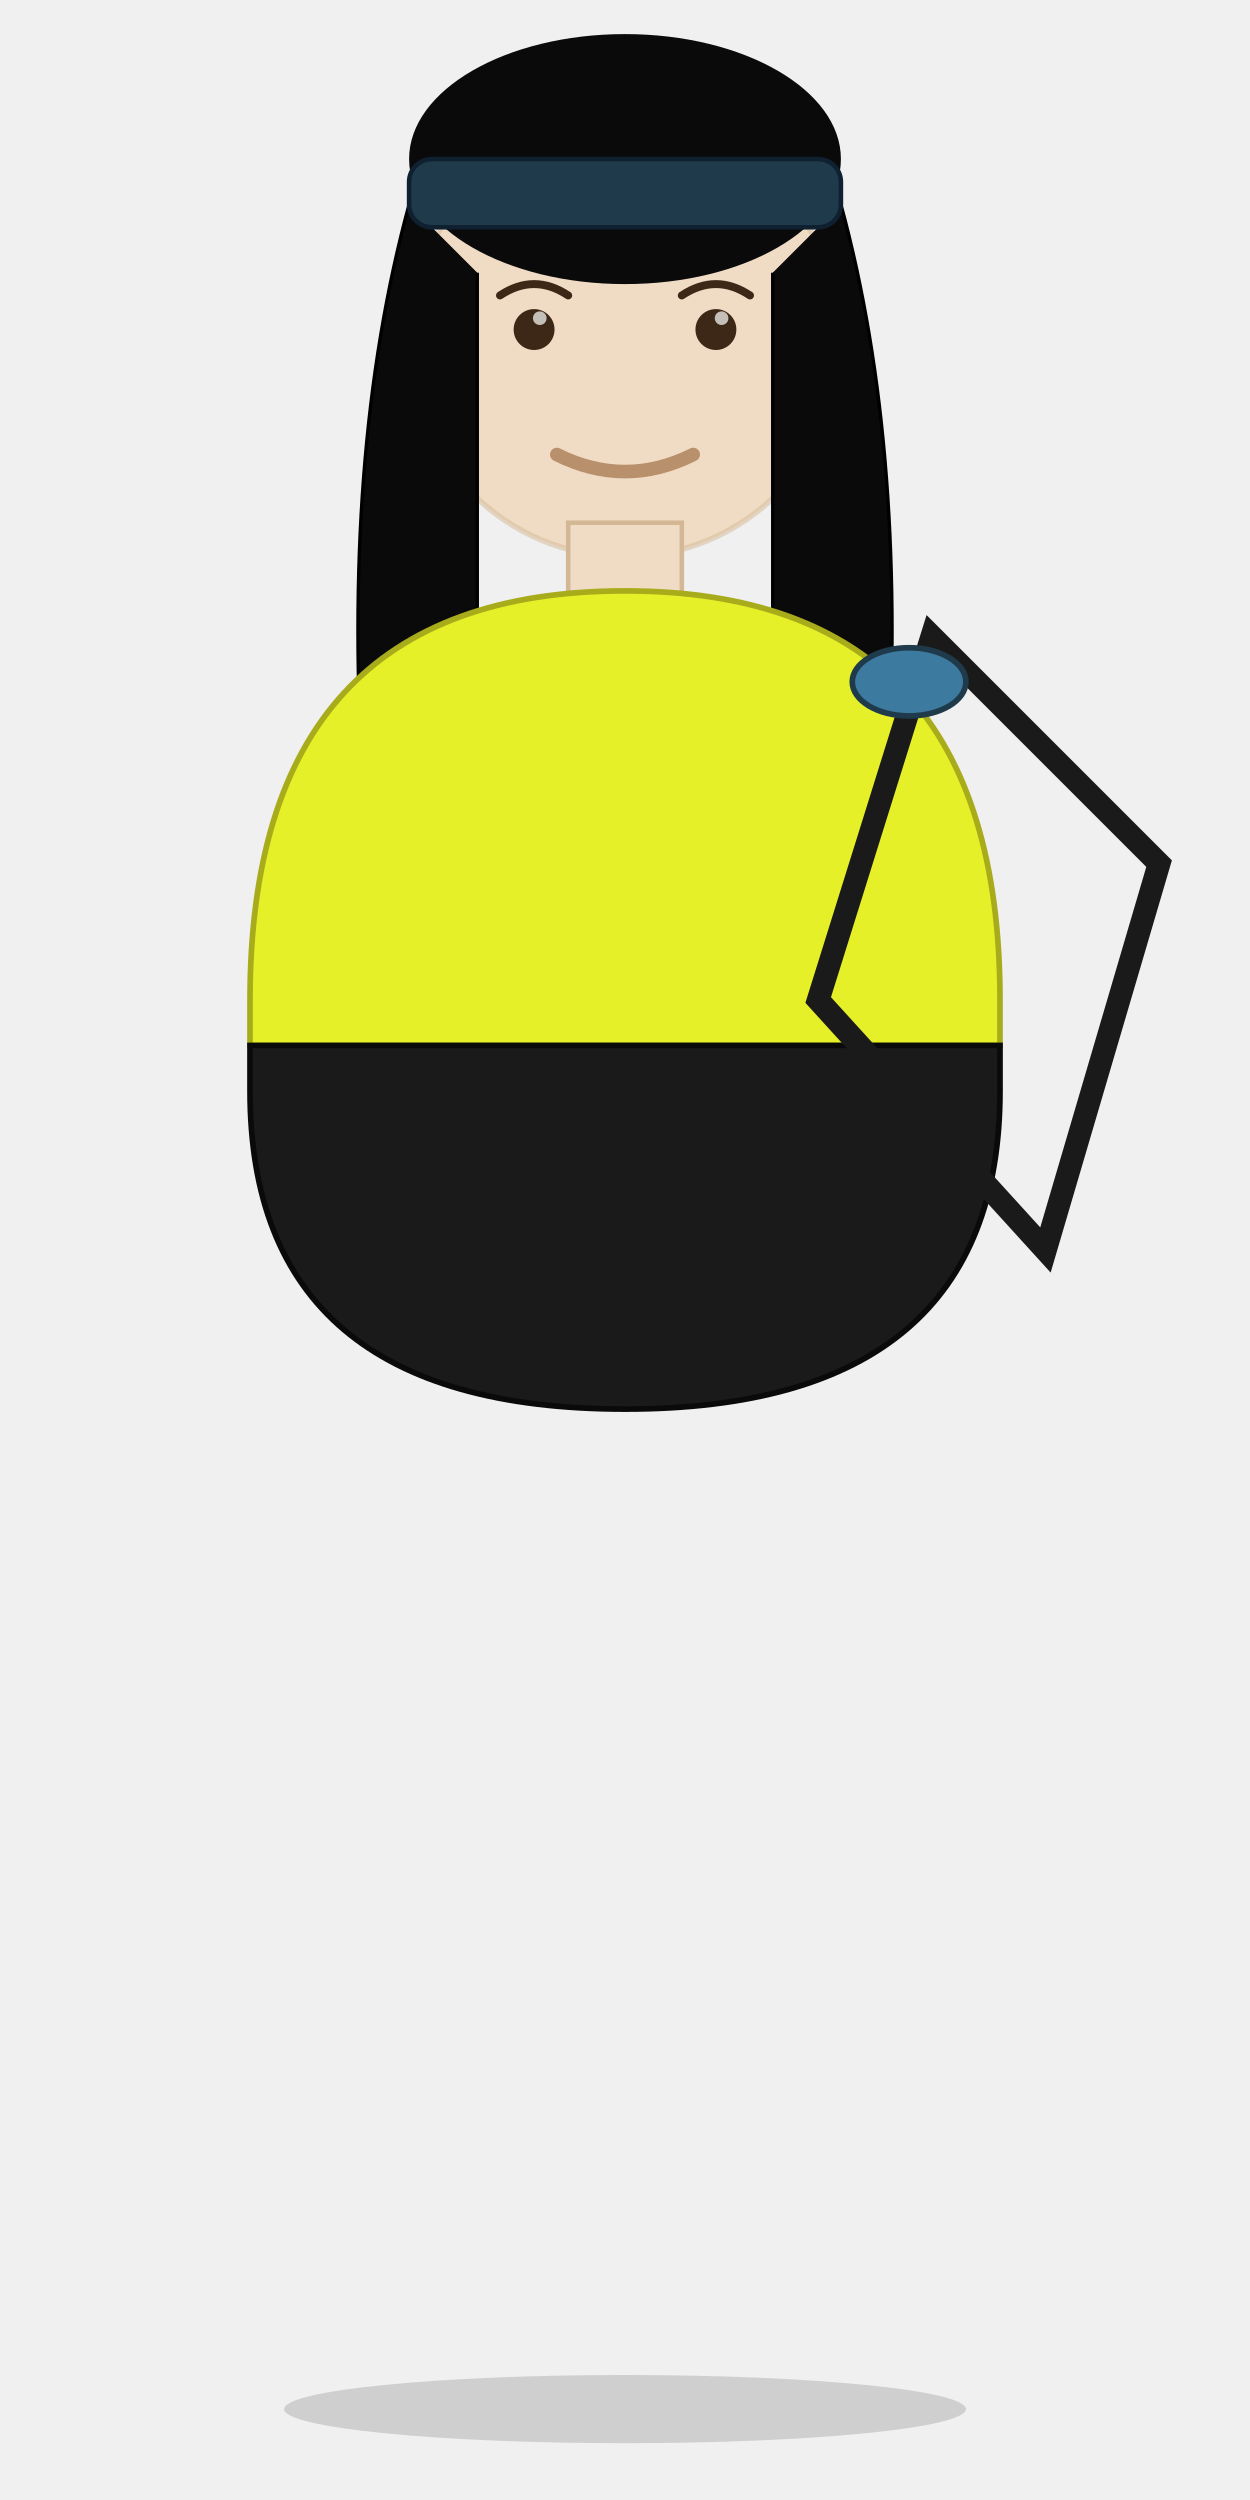
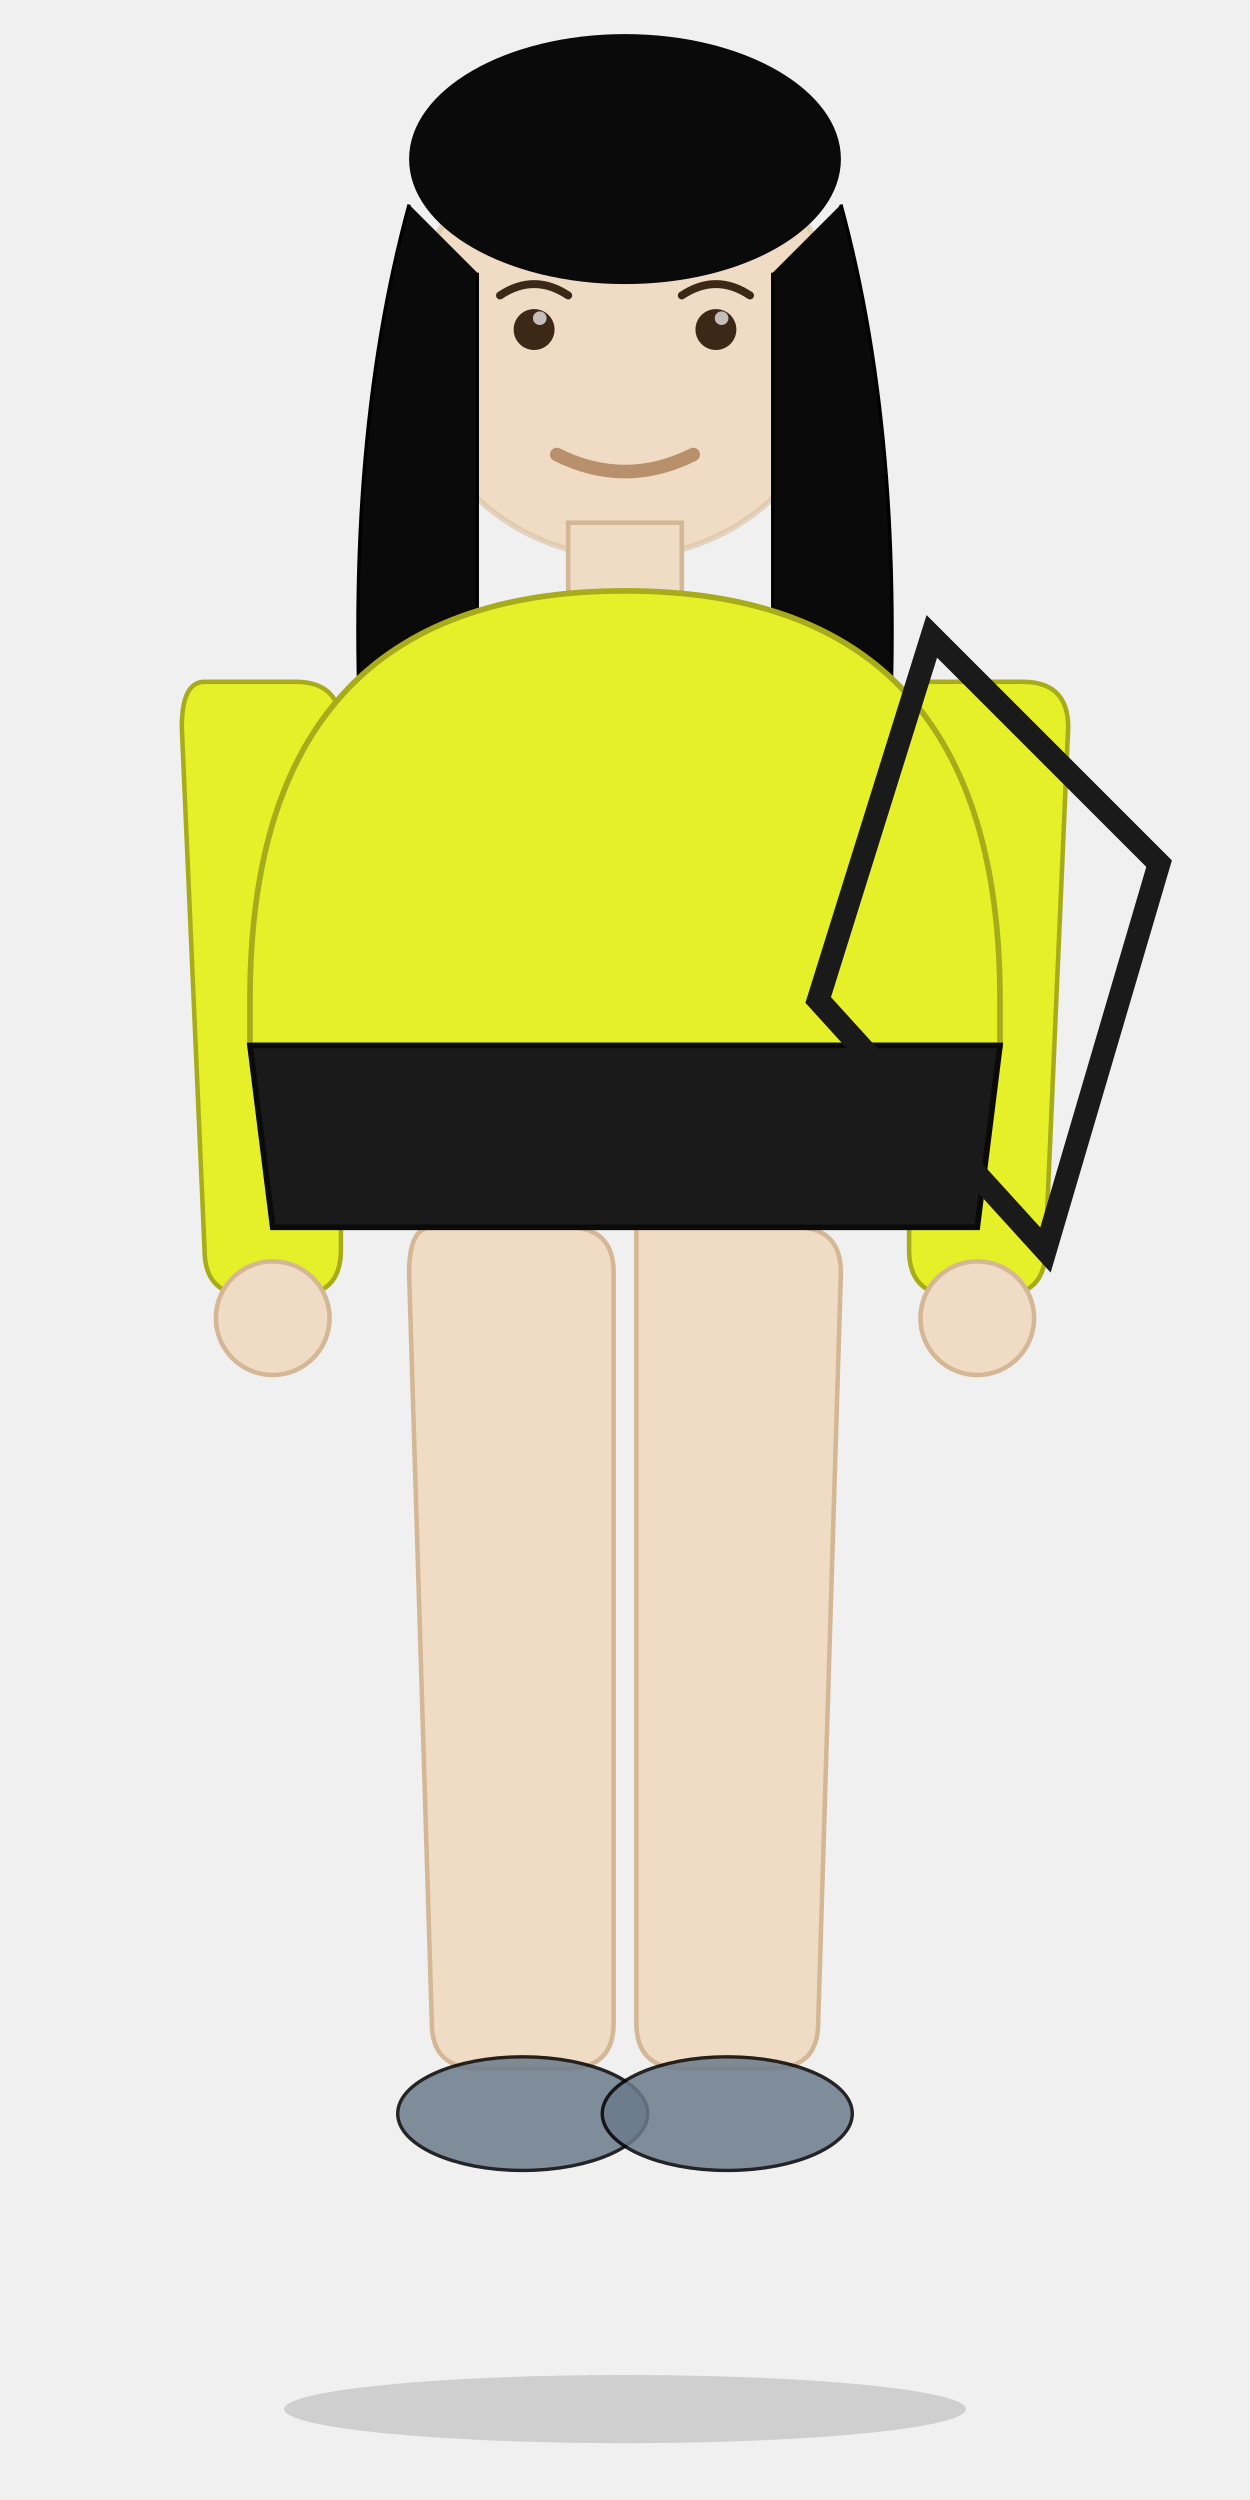
<svg xmlns="http://www.w3.org/2000/svg" viewBox="0 0 110 220" width="110" height="220">
  <ellipse cx="55" cy="212" rx="30" ry="3" fill="#000000" opacity="0.14" />
+   <path d="M 18 60 Q 16 60 16 64 L 18 110 Q 18 114 22 114 L 26 114 Q 30 114 30 110 L 30 64 Q 30 60 26 60 Z" fill="#E6F029" stroke="#A8AC1A" stroke-width="0.4" />
+   <path d="M 80 60 Q 80 60 80 64 L 80 110 Q 80 114 84 114 L 88 114 Q 92 114 92 110 L 94 64 Q 94 60 90 60 Z" fill="#E6F029" stroke="#A8AC1A" stroke-width="0.4" />
+   <circle cx="24" cy="116" r="5" fill="#F0DCC4" stroke="#D4B896" stroke-width="0.4" />
+   <circle cx="86" cy="116" r="5" fill="#F0DCC4" stroke="#D4B896" stroke-width="0.4" />
+   <path d="M 38 108 Q 36 108 36 112 L 38 178 Q 38 182 42 182 L 50 182 Q 54 182 54 178 L 54 112 Q 54 108 50 108 Z" fill="#F0DCC4" stroke="#D4B896" stroke-width="0.4" />
+   <path d="M 56 108 Q 56 108 56 112 L 56 178 Q 56 182 60 182 L 68 182 Q 72 182 72 178 L 74 112 Q 74 108 70 108 Z" fill="#F0DCC4" stroke="#D4B896" stroke-width="0.4" />
+   <ellipse cx="46" cy="186" rx="11" ry="5" fill="#6B7A8B" stroke="#000000" stroke-width="0.3" opacity="0.85" />
+   <ellipse cx="64" cy="186" rx="11" ry="5" fill="#6B7A8B" stroke="#000000" stroke-width="0.3" opacity="0.85" />
  <circle cx="55" cy="30" r="19" fill="#F0DCC4" />
  <circle cx="55" cy="30" r="19" fill="none" stroke="#D4B896" stroke-width="0.5" opacity="0.5" />
  <circle cx="47" cy="29" r="1.8" fill="#3D2817" />
  <circle cx="63" cy="29" r="1.8" fill="#3D2817" />
  <circle cx="47.5" cy="28" r="0.6" fill="#FFFFFF" opacity="0.7" />
  <circle cx="63.5" cy="28" r="0.6" fill="#FFFFFF" opacity="0.7" />
  <path d="M 44 26 Q 47 24 50 26" fill="none" stroke="#3D2817" stroke-width="0.7" stroke-linecap="round" />
  <path d="M 60 26 Q 63 24 66 26" fill="none" stroke="#3D2817" stroke-width="0.7" stroke-linecap="round" />
  <path d="M 49 40 Q 55 43 61 40" stroke="#B8906C" stroke-width="1.2" fill="none" stroke-linecap="round" />
  <ellipse cx="55" cy="14" rx="19" ry="11" fill="#0A0A0B" />
  <path d="M 36 18 Q 30 40 32 70 Q 36 75 42 72 L 42 24" fill="#0A0A0B" stroke="#000000" stroke-width="0.3" />
  <path d="M 74 18 Q 80 40 78 70 Q 74 75 68 72 L 68 24" fill="#0A0A0B" stroke="#000000" stroke-width="0.3" />
-   <rect x="36" y="14" width="38" height="6" rx="2" fill="#1F3A4A" stroke="#0F2030" stroke-width="0.4" />
  <rect x="50" y="46" width="10" height="8" fill="#F0DCC4" stroke="#D4B896" stroke-width="0.4" />
  <path d="M 22 88 Q 22 52 55 52 Q 88 52 88 88 L 88 92 L 22 92 Z" fill="#E6F029" stroke="#A8AC1A" stroke-width="0.5" />
-   <path d="M 22 92 L 88 92 L 88 96 Q 88 124 55 124 Q 22 124 22 96 Z" fill="#1A1A1A" stroke="#0A0A0B" stroke-width="0.5" />
+   <path d="M 22 92 L 88 92 L 86 108 L 24 108 Z" fill="#1A1A1A" stroke="#0A0A0B" stroke-width="0.5" />
  <path d="M 82 56 L 102 76 L 92 110 L 72 88 Z" fill="none" stroke="#1A1A1A" stroke-width="2" />
-   <ellipse cx="80" cy="60" rx="5" ry="3" fill="#3D7A9F" stroke="#1F3A4A" stroke-width="0.5" />
</svg>
